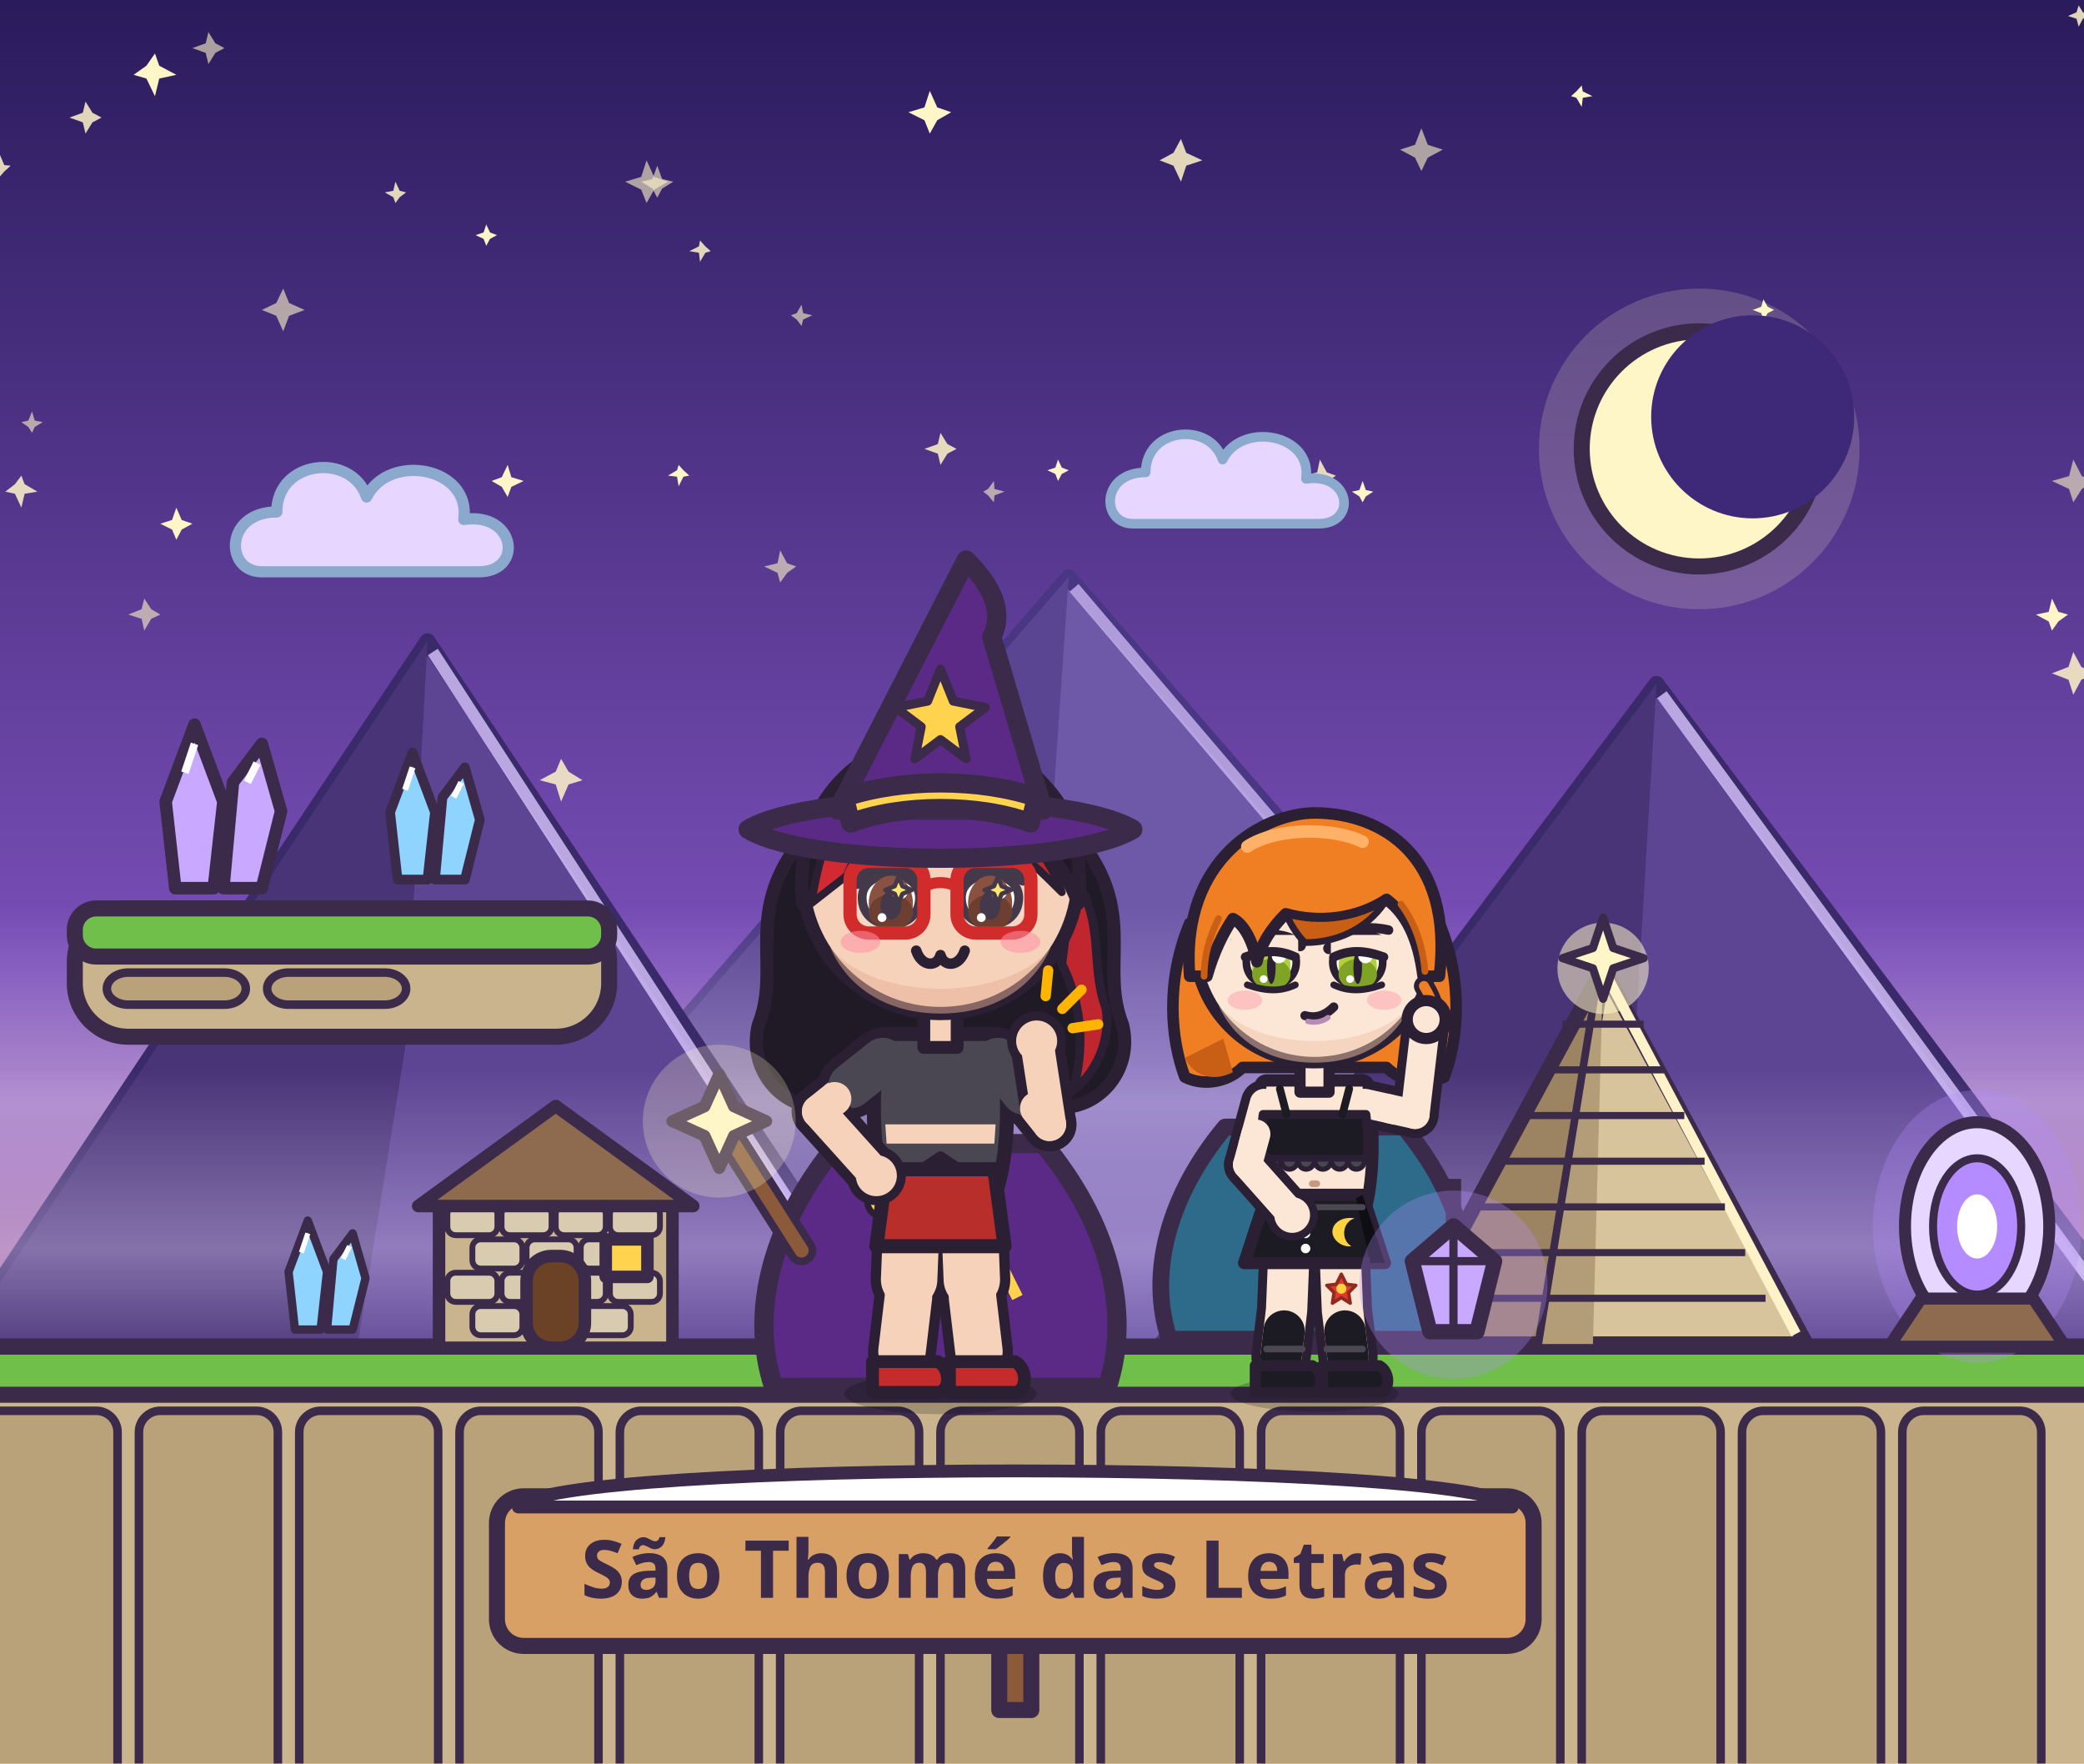
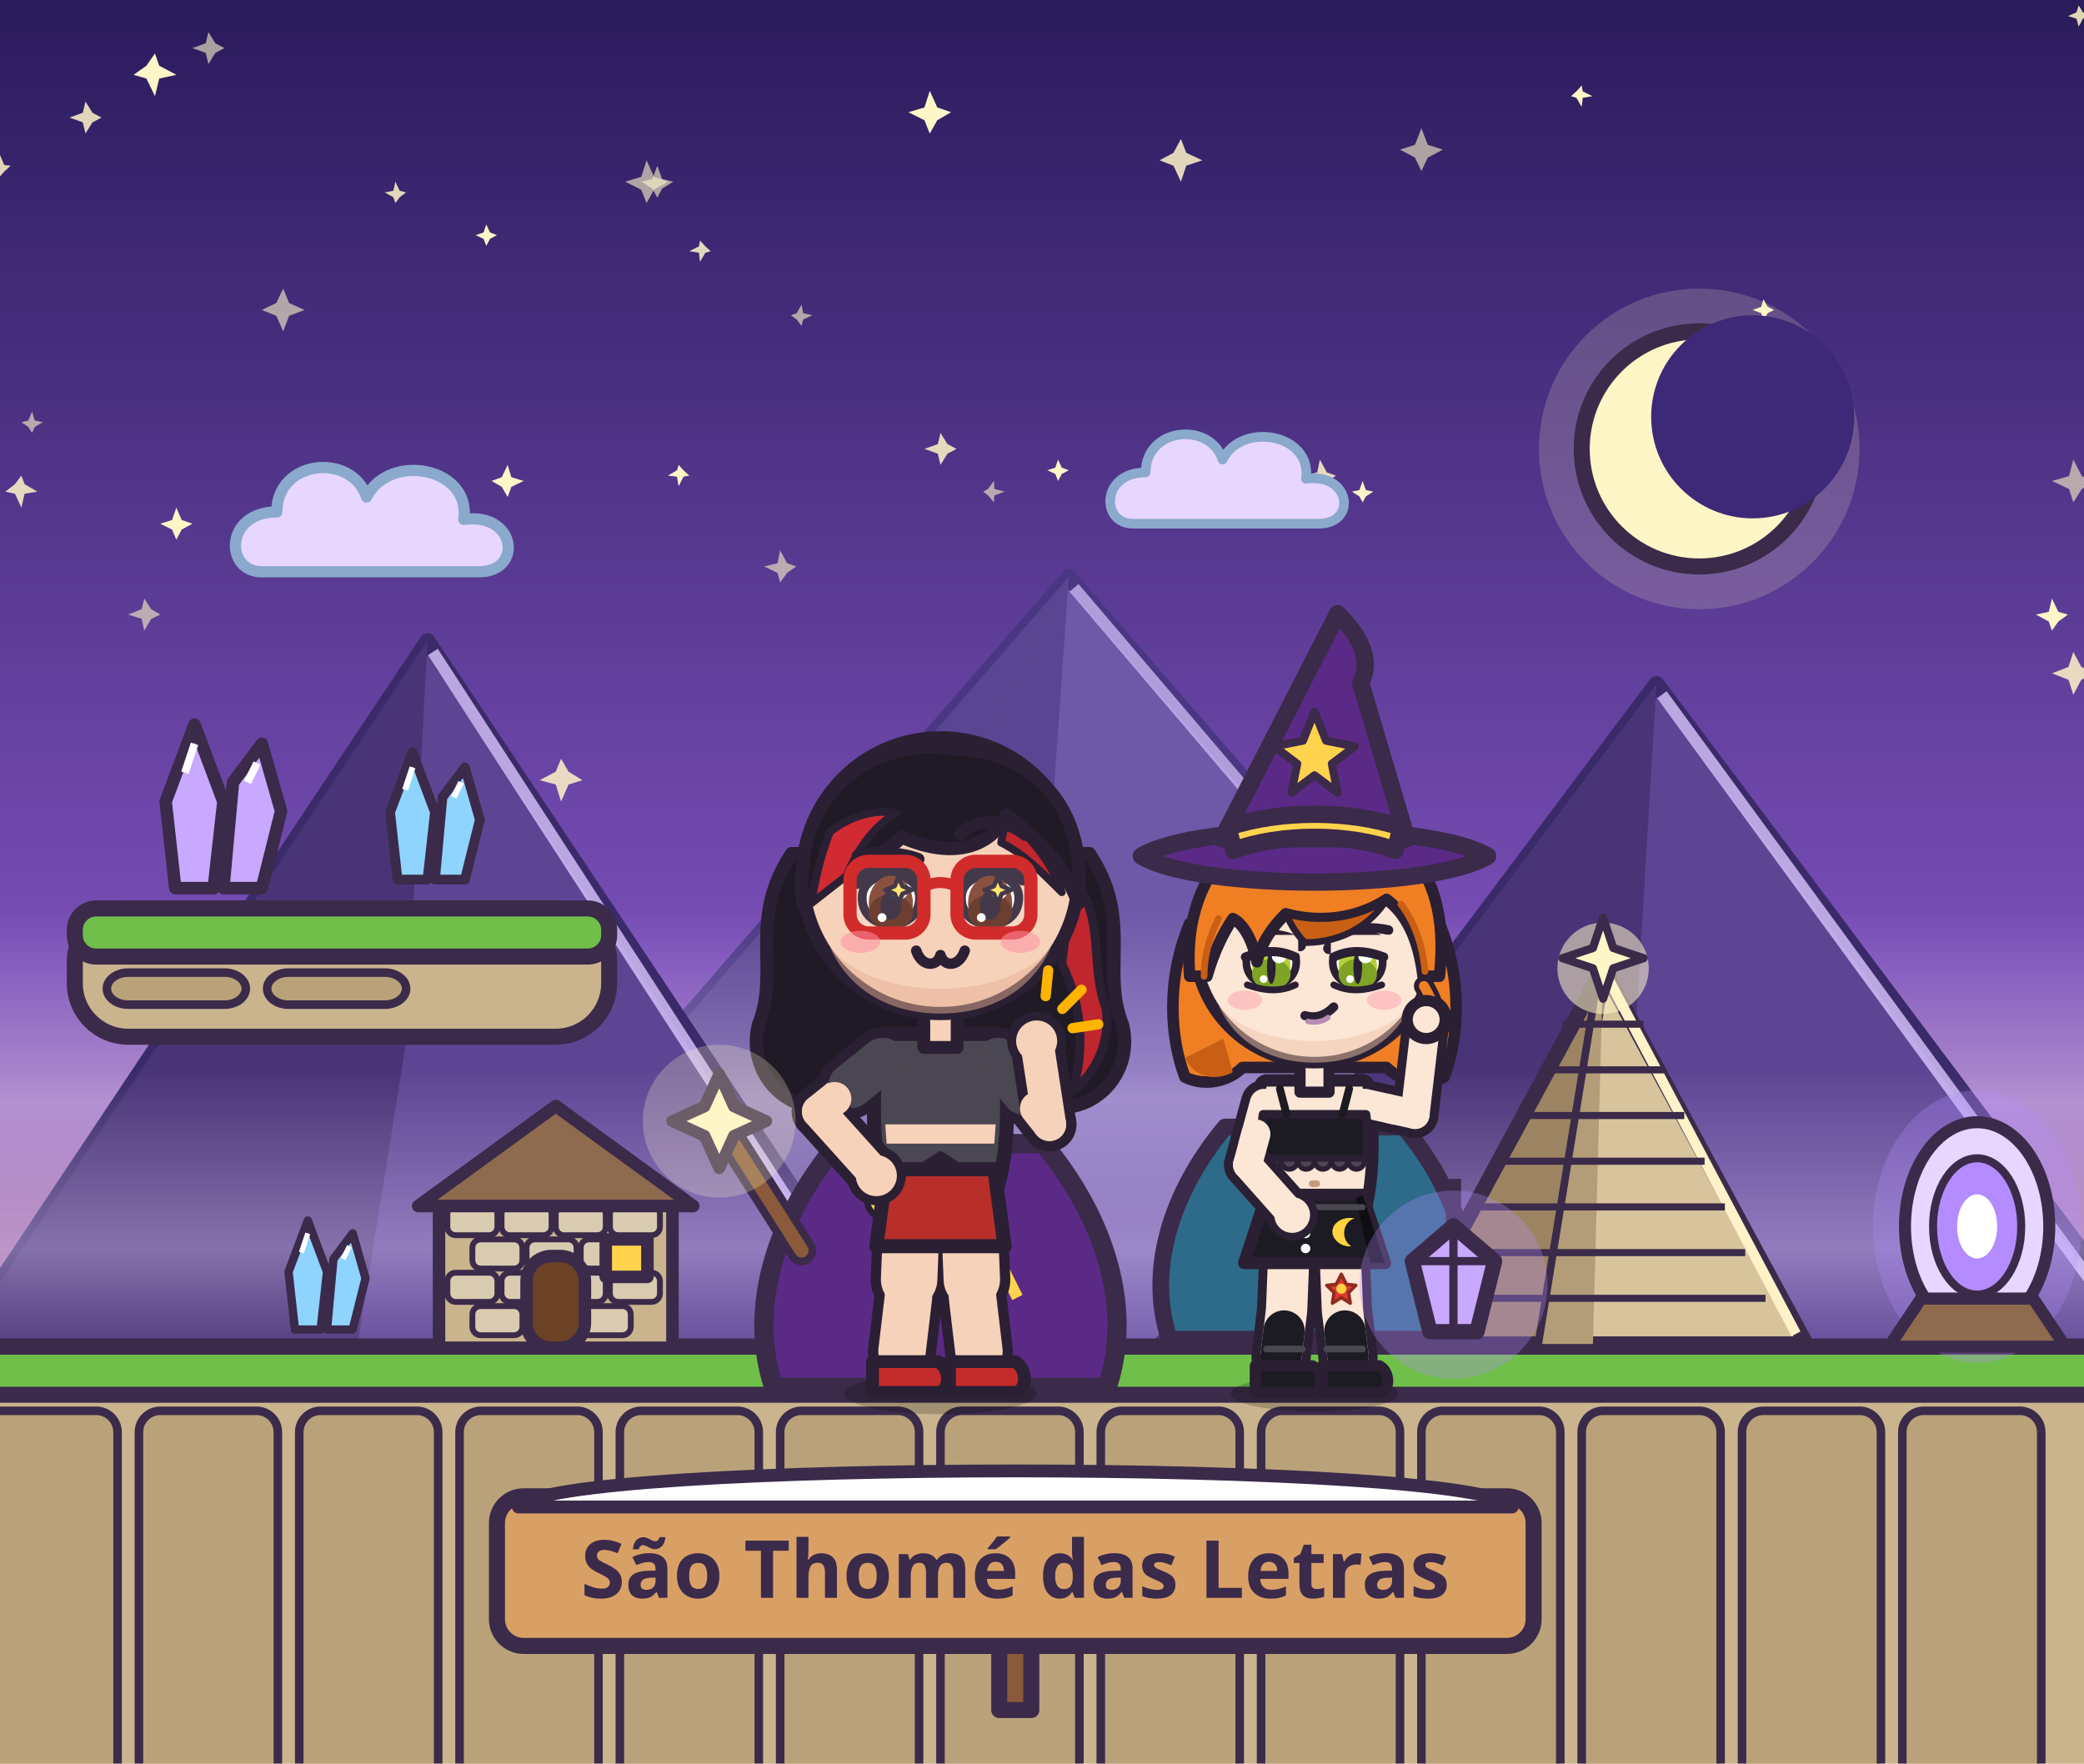
<svg xmlns="http://www.w3.org/2000/svg" viewBox="0 0 390 330" width="100%" height="100%" preserveAspectRatio="xMidYMax slice">
  <defs>
    <linearGradient id="ceust" x1="0" y1="0" x2="0" y2="1">
      <stop offset="0" stop-color="#2A1B5C" />
      <stop offset=".55" stop-color="#7A4FB8" />
      <stop offset="1" stop-color="#F2A98A" />
    </linearGradient>
    <linearGradient id="nevoa" x1="0" y1="0" x2="0" y2="1">
      <stop offset="0" stop-color="#E7D6FF" stop-opacity="0" />
      <stop offset=".6" stop-color="#E7D6FF" stop-opacity=".38" />
      <stop offset="1" stop-color="#E7D6FF" stop-opacity="0" />
    </linearGradient>
  </defs>
  <rect width="390" height="330" fill="url(#ceust)" />
  <path d="M176 81 L177.3 83.1 L179 84 L177.3 84.9 L176 87 L175.5 84.9 L173 84 L175.5 83.1 Z" fill="#FFF6C8" opacity="0.85" />
  <path d="M198 86 L198.7 87.5 L200 88 L198.7 88.7 L198 90 L197.5 88.7 L196 88 L197.5 87.5 Z" fill="#FFF6C8" opacity="1" />
  <path d="M186 90 L186.1 91.5 L188 92 L186.1 92.7 L186 94 L184.9 92.7 L184 92 L184.9 91.5 Z" fill="#FFF6C8" opacity="0.6" />
  <path d="M174 17 L175.4 20.1 L178 21 L175.4 22.5 L174 25 L173.0 22.5 L170 21 L173.0 20.1 Z" fill="#FFF6C8" opacity="1" />
  <path d="M247 86 L248.3 88.4 L250 89 L248.3 90.2 L247 92 L246.5 90.2 L244 89 L246.5 88.4 Z" fill="#FFF6C8" opacity="0.85" />
  <path d="M255 90 L255.6 91.7 L257 92 L255.6 92.9 L255 94 L254.4 92.9 L253 92 L254.4 91.7 Z" fill="#FFF6C8" opacity="1" />
  <path d="M6 77 L6.5 78.7 L8 79 L6.5 79.9 L6 81 L5.3 79.9 L4 79 L5.3 78.7 Z" fill="#FFF6C8" opacity="0.6" />
  <path d="M74 34 L74.8 35.7 L76 36 L74.8 36.9 L74 38 L73.6 36.9 L72 36 L73.6 35.7 Z" fill="#FFF6C8" opacity="0.85" />
  <path d="M127 87 L127.9 88.0 L129 89 L127.9 89.2 L127 91 L126.7 89.2 L125 89 L126.7 88.0 Z" fill="#FFF6C8" opacity="1" />
  <path d="M91 42 L91.7 43.5 L93 44 L91.7 44.7 L91 46 L90.5 44.7 L89 44 L90.5 43.5 Z" fill="#FFF6C8" opacity="1" />
  <path d="M33 95 L34.0 97.3 L36 98 L34.0 99.1 L33 101 L32.2 99.1 L30 98 L32.2 97.3 Z" fill="#FFF6C8" opacity="1" />
  <path d="M388 122 L389.5 124.8 L392 126 L389.5 127.2 L388 130 L387.1 127.2 L384 126 L387.1 124.8 Z" fill="#FFF6C8" opacity="0.85" />
  <path d="M123 31 L123.9 33.5 L126 34 L123.9 35.3 L123 37 L122.1 35.3 L120 34 L122.1 33.5 Z" fill="#FFF6C8" opacity="0.6" />
  <path d="M27 112 L28.3 114.0 L30 115 L28.3 115.8 L27 118 L26.5 115.8 L24 115 L26.5 114.0 Z" fill="#FFF6C8" opacity="0.6" />
  <path d="M330 56 L330.8 57.4 L332 58 L330.8 58.6 L330 60 L329.6 58.6 L328 58 L329.6 57.4 Z" fill="#FFF6C8" opacity="1" />
  <path d="M0 29 L0.8 30.9 L2 31 L0.8 32.1 L0 33 L-0.4 32.1 L-2 31 L-0.4 30.9 Z" fill="#FFF6C8" opacity="0.85" />
  <path d="M146 103 L147.3 105.4 L149 106 L147.3 107.2 L146 109 L145.5 107.2 L143 106 L145.5 105.4 Z" fill="#FFF6C8" opacity="0.6" />
  <path d="M221 26 L222.0 28.6 L225 30 L222.0 31.0 L221 34 L219.6 31.0 L217 30 L219.6 28.6 Z" fill="#FFF6C8" opacity="0.85" />
  <path d="M131 45 L132.0 46.1 L133 47 L132.0 47.3 L131 49 L130.8 47.3 L129 47 L130.8 46.1 Z" fill="#FFF6C8" opacity="0.85" />
  <path d="M296 16 L296.2 17.1 L298 18 L296.2 18.3 L296 20 L295.0 18.3 L294 18 L295.0 17.1 Z" fill="#FFF6C8" opacity="1" />
  <path d="M39 6 L40.3 8.1 L42 9 L40.3 9.9 L39 12 L38.5 9.9 L36 9 L38.5 8.1 Z" fill="#FFF6C8" opacity="0.6" />
  <path d="M266 24 L267.2 27.1 L270 28 L267.2 29.5 L266 32 L264.8 29.5 L262 28 L264.8 27.1 Z" fill="#FFF6C8" opacity="0.6" />
  <path d="M384 112 L385.2 114.5 L387 115 L385.2 116.3 L384 118 L383.4 116.3 L381 115 L383.4 114.5 Z" fill="#FFF6C8" opacity="1" />
  <path d="M150 57 L150.3 58.6 L152 59 L150.3 59.8 L150 61 L149.1 59.8 L148 59 L149.1 58.6 Z" fill="#FFF6C8" opacity="0.6" />
  <path d="M105 142 L106.4 144.4 L109 146 L106.4 146.8 L105 150 L104.0 146.8 L101 146 L104.0 144.4 Z" fill="#FFF6C8" opacity="0.85" />
  <path d="M389 1 L389.8 2.3 L391 3 L389.8 3.5 L389 5 L388.6 3.5 L387 3 L388.6 2.3 Z" fill="#FFF6C8" opacity="0.85" />
  <path d="M388 86 L389.6 89.1 L392 90 L389.6 91.5 L388 94 L387.2 91.5 L384 90 L387.2 89.1 Z" fill="#FFF6C8" opacity="0.6" />
  <path d="M16 19 L17.3 21.1 L19 22 L17.3 22.9 L16 25 L15.5 22.9 L13 22 L15.5 21.1 Z" fill="#FFF6C8" opacity="0.85" />
  <path d="M4 89 L4.6 90.6 L7 92 L4.6 92.4 L4 95 L2.8 92.4 L1 92 L2.8 90.6 Z" fill="#FFF6C8" opacity="0.85" />
  <path d="M29 10 L29.8 12.3 L33 14 L29.8 14.7 L29 18 L27.4 14.7 L25 14 L27.4 12.3 Z" fill="#FFF6C8" opacity="1" />
  <path d="M95 87 L95.7 89.3 L98 90 L95.7 91.1 L95 93 L93.9 91.1 L92 90 L93.9 89.3 Z" fill="#FFF6C8" opacity="1" />
  <path d="M177 141 L177.7 143.0 L180 144 L177.7 144.8 L177 147 L175.9 144.8 L174 144 L175.9 143.0 Z" fill="#FFF6C8" opacity="1" />
  <path d="M53 54 L54.1 56.7 L57 58 L54.1 59.1 L53 62 L51.7 59.1 L49 58 L51.7 56.7 Z" fill="#FFF6C8" opacity="0.6" />
  <path d="M121 30 L122.4 33.1 L125 34 L122.4 35.5 L121 38 L120.0 35.5 L117 34 L120.0 33.1 Z" fill="#FFF6C8" opacity="0.6" />
  <circle cx="318" cy="84" r="30" fill="#FFF6C8" opacity=".18" stroke="none" />
  <circle cx="318" cy="84" r="22" fill="#FFF6C8" stroke="#3b2a4a" stroke-width="3" />
  <circle cx="328" cy="78" r="19" fill="#3E2878" stroke="none" />
  <path d="M70.0 258 L200 108 L330.0 258 Z" fill="#6E58A8" stroke="#4A3784" stroke-width="3" stroke-linejoin="round" />
  <path d="M200 108 L70.0 258 L179.2 258 L194.8 183.0 Z" fill="#5A4592" stroke="none" />
  <path d="M200 108 L70.0 258 L122.0 258 Z" fill="#5A4592" stroke="none" opacity=".6" />
  <path d="M201 110 L327.0 258" fill="none" stroke="#C9B5F0" stroke-width="2.2" opacity=".8" />
  <rect x="0" y="170" width="390" height="60" fill="url(#nevoa)" />
  <path d="M-20.0 270 L80 120 L180.0 270 Z" fill="#5E4594" stroke="#3B2A6A" stroke-width="3" stroke-linejoin="round" />
  <path d="M80 120 L-20.0 270 L64.0 270 L76.0 195.0 Z" fill="#4A3478" stroke="none" />
  <path d="M80 120 L-20.0 270 L20.0 270 Z" fill="#4A3478" stroke="none" opacity=".6" />
  <path d="M81 122 L177.0 270" fill="none" stroke="#D9C6FF" stroke-width="2.2" opacity=".8" />
  <path d="M205.0 268 L310 128 L415.0 268 Z" fill="#5E4594" stroke="#3B2A6A" stroke-width="3" stroke-linejoin="round" />
  <path d="M310 128 L205.0 268 L293.2 268 L305.8 198.0 Z" fill="#4A3478" stroke="none" />
  <path d="M310 128 L205.0 268 L247.0 268 Z" fill="#4A3478" stroke="none" opacity=".6" />
  <path d="M311 130 L412.0 268" fill="none" stroke="#D9C6FF" stroke-width="2.2" opacity=".8" />
  <path transform="translate(70 100) scale(0.7)" d="M-30 10 C-40 10 -40 -6 -26 -6 C-26 -20 -6 -22 -2 -10 C4 -22 26 -18 24 -4 C38 -6 40 10 28 10 Z" fill="#E7D6FF" stroke="#8aa9cc" stroke-width="3" stroke-linejoin="round" />
  <path transform="translate(230 92) scale(0.6)" d="M-30 10 C-40 10 -40 -6 -26 -6 C-26 -20 -6 -22 -2 -10 C4 -22 26 -18 24 -4 C38 -6 40 10 28 10 Z" fill="#E7D6FF" stroke="#8aa9cc" stroke-width="3" stroke-linejoin="round" />
  <rect x="0" y="200" width="390" height="56" fill="url(#nevoa)" />
  <rect x="-10" y="252" width="410" height="90" rx="10" fill="#C9B48E" stroke="#3b2a4a" stroke-width="3" />
  <rect x="-4" y="264" width="26" height="72" rx="4" fill="#B9A27A" stroke="#3b2a4a" stroke-width="1.6" />
  <rect x="26" y="264" width="26" height="72" rx="4" fill="#B9A27A" stroke="#3b2a4a" stroke-width="1.6" />
  <rect x="56" y="264" width="26" height="72" rx="4" fill="#B9A27A" stroke="#3b2a4a" stroke-width="1.6" />
  <rect x="86" y="264" width="26" height="72" rx="4" fill="#B9A27A" stroke="#3b2a4a" stroke-width="1.6" />
  <rect x="116" y="264" width="26" height="72" rx="4" fill="#B9A27A" stroke="#3b2a4a" stroke-width="1.6" />
  <rect x="146" y="264" width="26" height="72" rx="4" fill="#B9A27A" stroke="#3b2a4a" stroke-width="1.6" />
  <rect x="176" y="264" width="26" height="72" rx="4" fill="#B9A27A" stroke="#3b2a4a" stroke-width="1.6" />
  <rect x="206" y="264" width="26" height="72" rx="4" fill="#B9A27A" stroke="#3b2a4a" stroke-width="1.6" />
  <rect x="236" y="264" width="26" height="72" rx="4" fill="#B9A27A" stroke="#3b2a4a" stroke-width="1.6" />
  <rect x="266" y="264" width="26" height="72" rx="4" fill="#B9A27A" stroke="#3b2a4a" stroke-width="1.6" />
  <rect x="296" y="264" width="26" height="72" rx="4" fill="#B9A27A" stroke="#3b2a4a" stroke-width="1.6" />
  <rect x="326" y="264" width="26" height="72" rx="4" fill="#B9A27A" stroke="#3b2a4a" stroke-width="1.6" />
  <rect x="356" y="264" width="26" height="72" rx="4" fill="#B9A27A" stroke="#3b2a4a" stroke-width="1.6" />
  <rect x="-10" y="252" width="410" height="9" rx="4" fill="#6FBF4A" stroke="#3b2a4a" stroke-width="3" />
  <rect x="14" y="170" width="100" height="24" rx="10" fill="#C9B48E" stroke="#3b2a4a" stroke-width="3" />
  <rect x="20" y="182" width="26" height="6" rx="4" fill="#B9A27A" stroke="#3b2a4a" stroke-width="1.6" />
  <rect x="50" y="182" width="26" height="6" rx="4" fill="#B9A27A" stroke="#3b2a4a" stroke-width="1.6" />
  <rect x="14" y="170" width="100" height="9" rx="4" fill="#6FBF4A" stroke="#3b2a4a" stroke-width="3" />
  <g transform="translate(40 150) scale(0.9)" stroke="#3b2a4a" stroke-width="2.6" stroke-linejoin="round">
    <path d="M-8 18 L-10 0 L-4 -16 L2 0 L0 18 Z" fill="#C9A8FF" />
    <path d="M2 18 L4 -4 L10 -12 L14 2 L10 18 Z" fill="#C9A8FF" />
    <path d="M-6 -6 L-4 -12 M7 -4 L9 -8" stroke="#fff" stroke-width="1.6" />
  </g>
  <g transform="translate(80 152) scale(0.7)" stroke="#3b2a4a" stroke-width="2.6" stroke-linejoin="round">
    <path d="M-8 18 L-10 0 L-4 -16 L2 0 L0 18 Z" fill="#8FD3FF" />
    <path d="M2 18 L4 -4 L10 -12 L14 2 L10 18 Z" fill="#8FD3FF" />
    <path d="M-6 -6 L-4 -12 M7 -4 L9 -8" stroke="#fff" stroke-width="1.6" />
  </g>
  <g transform="translate(300 213.5) scale(0.95)" stroke="#3b2a4a" stroke-width="3" stroke-linejoin="round">
    <path d="M-40 40 L0 -34 L40 40 Z" fill="#D8C49C" />
    <path d="M0 -34 L-40 40 L-12 40 Z" fill="#9C8462" />
    <path d="M0 -34 L-12 40 L-2 40 Z" fill="#B39D78" stroke="none" />
    <path d="M1 -32 L38 38" fill="none" stroke="#FFF1C8" stroke-width="2" />
    <path d="M-32 31 L32 31" fill="none" stroke-width="1.4" />
    <path d="M-28 22 L28 22" fill="none" stroke-width="1.4" />
    <path d="M-24 13 L24 13" fill="none" stroke-width="1.4" />
    <path d="M-20 4 L20 4" fill="none" stroke-width="1.4" />
    <path d="M-16 -5 L16 -5" fill="none" stroke-width="1.4" />
    <path d="M-12 -14 L12 -14" fill="none" stroke-width="1.4" />
    <path d="M-8 -23 L8 -23" fill="none" stroke-width="1.4" />
    <circle cx="0" cy="-34" r="9" fill="#FFF6C8" opacity=".55" stroke="none" />
    <path d="M0 -44 L2 -38 L8 -36 L2 -34 L0 -28 L-2 -34 L-8 -36 L-2 -38 Z" fill="#FFF6C8" stroke-width="1.6" />
  </g>
  <g transform="translate(104 221) scale(0.78)" stroke="#3b2a4a" stroke-width="3" stroke-linejoin="round">
    <rect x="-28" y="4" width="56" height="36" fill="#C9B48E" />
    <rect x="-26" y="6" width="12" height="7" rx="2" fill="#D9CBB0" stroke-width="1.4" />
    <rect x="-13" y="6" width="12" height="7" rx="2" fill="#D9CBB0" stroke-width="1.4" />
    <rect x="0" y="6" width="12" height="7" rx="2" fill="#D9CBB0" stroke-width="1.4" />
    <rect x="13" y="6" width="12" height="7" rx="2" fill="#D9CBB0" stroke-width="1.4" />
    <rect x="-20" y="14" width="12" height="7" rx="2" fill="#D9CBB0" stroke-width="1.4" />
    <rect x="-7" y="14" width="12" height="7" rx="2" fill="#D9CBB0" stroke-width="1.4" />
    <rect x="6" y="14" width="12" height="7" rx="2" fill="#D9CBB0" stroke-width="1.4" />
    <rect x="-26" y="22" width="12" height="7" rx="2" fill="#D9CBB0" stroke-width="1.4" />
    <rect x="-13" y="22" width="12" height="7" rx="2" fill="#D9CBB0" stroke-width="1.4" />
    <rect x="0" y="22" width="12" height="7" rx="2" fill="#D9CBB0" stroke-width="1.4" />
    <rect x="13" y="22" width="12" height="7" rx="2" fill="#D9CBB0" stroke-width="1.4" />
    <rect x="-20" y="30" width="12" height="7" rx="2" fill="#D9CBB0" stroke-width="1.4" />
    <rect x="-7" y="30" width="12" height="7" rx="2" fill="#D9CBB0" stroke-width="1.4" />
    <rect x="6" y="30" width="12" height="7" rx="2" fill="#D9CBB0" stroke-width="1.4" />
    <path d="M-33 6 L0 -18 L33 6 Z" fill="#8E6A4E" />
    <path d="M-33 6 L0 -18 L33 6 C20 2 -20 2 -33 6 Z" fill="#fff" stroke-width="2.4" opacity="0" />
    <rect x="-7" y="18" width="14" height="22" rx="6" fill="#6B4226" />
    <rect x="12" y="14" width="10" height="9" fill="#FFD34D" />
  </g>
  <g transform="translate(370 229.5) scale(0.75)" stroke="#3b2a4a" stroke-width="3" stroke-linejoin="round">
    <ellipse cx="0" cy="0" rx="26" ry="34" fill="#B48CFF" opacity=".28" stroke="none" />
    <ellipse cx="0" cy="0" rx="18" ry="26" fill="#E7D6FF" />
    <ellipse cx="0" cy="0" rx="11" ry="17" fill="#B48CFF" stroke-width="2" />
    <ellipse cx="0" cy="0" rx="5" ry="8" fill="#fff" stroke="none" />
    <path d="M-22 30 L-14 18 L14 18 L22 30 Z" fill="#8E6A4E" />
  </g>
  <g transform="translate(176 190) scale(1.2)" stroke="#3b2a4a" stroke-width="3" stroke-linejoin="round">
    <path d="M-16 20 C-26 32 -30 46 -26 58 L26 58 C30 46 26 32 16 20 Z" fill="#5B2A86" />
    <path d="M-6 50 L-4 46 L-2 50 M8 44 L10 40 L12 44" fill="none" stroke="#FFD34D" stroke-width="1.8" />
  </g>
  <g transform="translate(176 190) scale(1.2)" stroke-linejoin="round" stroke-linecap="round">
    <g transform="translate(0 -23.5) rotate(0 0 24) scale(.86)" stroke="#2B1F33" stroke-width="2.4">
      <path d="M-27 -2 C-35 10 -29 19 -33 29 C-35 37 -29 44 -22 44 C-18 41 -15 38 -14 34 L14 34 C15 38 18 41 22 44 C29 44 35 37 33 29 C29 19 35 10 27 -2 Z" fill="#1F1A26" />
      <path d="M24 2 C30 10 27 18 30 26 C31 32 28 38 24 41 C26 34 26 26 22 18 Z" fill="#C0262E" stroke-width="1.6" />
    </g>
    <ellipse cx="0" cy="59" rx="15" ry="3.2" fill="#000" opacity=".2" />
    <path d="M-4.60 34.00 L-5.00 44.00 L-6.00 52.40" fill="none" stroke="#2B1F33" stroke-width="10.6" stroke-linecap="round" stroke-linejoin="round" />
    <path d="M4.60 34.00 L5.00 44.00 L6.00 52.40" fill="none" stroke="#2B1F33" stroke-width="10.6" stroke-linecap="round" stroke-linejoin="round" />
    <path d="M-4.60 34.00 L-4.89 41.20" fill="none" stroke="#2B1F33" stroke-width="12.0" stroke-linecap="round" stroke-linejoin="round" />
    <path d="M4.60 34.00 L4.89 41.20" fill="none" stroke="#2B1F33" stroke-width="12.0" stroke-linecap="round" stroke-linejoin="round" />
    <path d="M-4.60 34.00 L-5.00 44.00 L-6.00 52.40" fill="none" stroke="#F7D2BA" stroke-width="7.4" stroke-linecap="round" stroke-linejoin="round" />
    <path d="M4.60 34.00 L5.00 44.00 L6.00 52.40" fill="none" stroke="#F7D2BA" stroke-width="7.4" stroke-linecap="round" stroke-linejoin="round" />
    <path d="M-4.60 34.00 L-4.89 41.20" fill="none" stroke="#F7D2BA" stroke-width="8.8" stroke-linecap="round" stroke-linejoin="round" />
    <path d="M4.60 34.00 L4.89 41.20" fill="none" stroke="#F7D2BA" stroke-width="8.8" stroke-linecap="round" stroke-linejoin="round" />
    <path d="M-10.6 54 L-0.4 54 C1.6 55 1.6 58.6 -0.4 58.8 L-10.6 58.8 Z" fill="#C42B2B" stroke="#2B1F33" stroke-width="2" />
    <path d="M1.4 54 L11.6 54 C13.6 55 13.6 58.6 11.6 58.8 L1.4 58.8 Z" fill="#C42B2B" stroke="#2B1F33" stroke-width="2" />
    <path d="M-9.00 7.00 L-19.00 15.00" fill="none" stroke="#2B1F33" stroke-width="8.4" stroke-linecap="round" stroke-linejoin="round" />
    <path d="M9.00 7.00 L17.00 17.00" fill="none" stroke="#2B1F33" stroke-width="8.4" stroke-linecap="round" stroke-linejoin="round" />
    <path d="M-9.00 7.00 L-14.00 11.00" fill="none" stroke="#2B1F33" stroke-width="10.2" stroke-linecap="round" stroke-linejoin="round" />
    <path d="M9.00 7.00 L13.00 12.00" fill="none" stroke="#2B1F33" stroke-width="10.2" stroke-linecap="round" stroke-linejoin="round" />
    <path d="M-8.6 4 C-9.6 12 -9.6 20 -8 26 L8 26 C9.6 20 9.6 12 8.6 4 Z" fill="#2B1F33" stroke="#2B1F33" stroke-width="4.4" />
    <path d="M-9.00 7.00 L-19.00 15.00" fill="none" stroke="#F7D2BA" stroke-width="5.2" stroke-linecap="round" stroke-linejoin="round" />
    <path d="M9.00 7.00 L17.00 17.00" fill="none" stroke="#F7D2BA" stroke-width="5.2" stroke-linecap="round" stroke-linejoin="round" />
    <path d="M-8.6 4 C-9.6 12 -9.6 20 -8 26 L8 26 C9.6 20 9.6 12 8.6 4 Z" fill="#4A4752" stroke="none" />
    <path d="M-9.00 7.00 L-14.00 11.00" fill="none" stroke="#4A4752" stroke-width="7" stroke-linecap="round" stroke-linejoin="round" />
    <path d="M9.00 7.00 L13.00 12.00" fill="none" stroke="#4A4752" stroke-width="7" stroke-linecap="round" stroke-linejoin="round" />
    <path d="M-6 26 L0 22 L6 26 L3 29 L0 27 L-3 29 Z" fill="#4A4752" stroke="#2B1F33" stroke-width="1.6" />
    <path d="M-8.6 17 L8.6 17 L8.4 20 L-8.4 20 Z" fill="#F7D2BA" stroke="none" />
    <path d="M-8.6 24 L8.6 24 L8.8 27 L-8.8 27 Z" fill="#6B3F23" stroke="#2B1F33" stroke-width="1.6" />
    <rect x="-2" y="23.4" width="4" height="4" rx=".8" fill="#E7B53A" stroke="#2B1F33" stroke-width="1.2" />
    <g transform="translate(-9 29)">
      <circle r="2.4" fill="#FFD23F" stroke="#2B1F33" stroke-width="1" />
      <circle r="1" fill="#E8862A" />
    </g>
    <path d="M-8.4 24 L8.4 24 L10 36 L-10 36 Z" fill="#B82E2A" stroke="#2B1F33" stroke-width="2.2" />
    <rect x="-2.6" y="-1" width="5.2" height="6" fill="#F7D2BA" stroke="#2B1F33" stroke-width="2" />
    <path d="M-19.00 15.00 L-10.00 25.00" fill="none" stroke="#2B1F33" stroke-width="8.4" stroke-linecap="round" stroke-linejoin="round" />
    <circle cx="-10.00" cy="25.00" r="4.6" fill="#2B1F33" />
    <path d="M-16.50 13.00 L-19.00 15.00" fill="none" stroke="#F7D2BA" stroke-width="5.2" stroke-linecap="round" stroke-linejoin="round" />
    <path d="M-19.00 15.00 L-10.00 25.00" fill="none" stroke="#F7D2BA" stroke-width="5.2" stroke-linecap="round" stroke-linejoin="round" />
    <circle cx="-10.00" cy="25.00" r="3.2" fill="#F7D2BA" />
    <path d="M17.00 17.00 L15.00 4.00" fill="none" stroke="#2B1F33" stroke-width="8.4" stroke-linecap="round" stroke-linejoin="round" />
    <circle cx="15.00" cy="4.00" r="4.6" fill="#2B1F33" />
    <path d="M15.00 14.50 L17.00 17.00" fill="none" stroke="#F7D2BA" stroke-width="5.2" stroke-linecap="round" stroke-linejoin="round" />
    <path d="M17.00 17.00 L15.00 4.00" fill="none" stroke="#F7D2BA" stroke-width="5.2" stroke-linecap="round" stroke-linejoin="round" />
    <circle cx="15.00" cy="4.00" r="3.2" fill="#F7D2BA" />
    <g transform="translate(0 -23.5) rotate(0 0 24) scale(.86)" stroke="#2B1F33" stroke-width="2.4">
      <circle cx="0" cy="2" r="25" fill="#F7D2BA" />
      <path d="M-20 15 C-12 25 12 25 20 15 C17 22 10 27 0 27 C-10 27 -17 22 -20 15 Z" fill="#E3AE93" stroke="none" opacity=".5" />
      <path d="M-25 7 C-27 -16 -9 -23 2 -21 C14 -21 27 -13 25 7 C22 -1 17 -5 12 -9 C9 -3 2 -1 -7 -5 C-11 -1 -18 1 -25 7 Z" fill="#1F1A26" />
      <path d="M-20 -6 C-16 -9 -12 -10 -8 -9.4 C-12 -7 -15 -3 -17 2 C-19.6 4 -21.6 5.6 -23.4 7 C-22.6 2 -21.6 -2 -20 -6 Z" fill="#D12A33" stroke-width="1.4" />
      <path d="M12 -9 C16 -5 20 -1 22 5 C18 1 15 -2 11 -4 Z" fill="#C0262E" stroke-width="1.4" />
      <path d="M-14.2 6 C-14.2 0.5 -3.8 0.5 -3.8 6 C-3.8 12.5 -14.2 12.5 -14.2 6 Z" fill="#fff" stroke-width="1.6" />
      <ellipse cx="-9" cy="7" rx="4" ry="5" fill="#7A3A26" stroke="none" />
      <ellipse cx="-9" cy="8.6" rx="4" ry="3.2" fill="#5A2516" stroke="none" />
      <ellipse cx="-9" cy="7.4" rx="1.9" ry="2.6" fill="#2B1F33" stroke="none" />
      <circle cx="-7.4" cy="4.8" r="1.5" fill="#fff" stroke="none" />
      <circle cx="-10.6" cy="9.6" r=".8" fill="#fff" stroke="none" />
      <path d="M-15 3.2 C-12 -.2 -6 -.2 -3 2.6" fill="none" stroke-width="2.4" />
      <path d="M-14.6 2.8 L-16.6 1.4" fill="none" stroke-width="1.6" />
      <path d="M3.8 6 C3.8 0.5 14.2 0.5 14.2 6 C14.2 12.5 3.8 12.5 3.8 6 Z" fill="#fff" stroke-width="1.6" />
      <ellipse cx="9" cy="7" rx="4" ry="5" fill="#7A3A26" stroke="none" />
      <ellipse cx="9" cy="8.6" rx="4" ry="3.2" fill="#5A2516" stroke="none" />
      <ellipse cx="9" cy="7.4" rx="1.9" ry="2.6" fill="#2B1F33" stroke="none" />
      <circle cx="10.6" cy="4.8" r="1.5" fill="#fff" stroke="none" />
      <circle cx="7.4" cy="9.6" r=".8" fill="#fff" stroke="none" />
      <path d="M3 3.2 C6 -.2 12 -.2 15 2.6" fill="none" stroke-width="2.4" />
      <path d="M14.6 2.8 L16.6 1.4" fill="none" stroke-width="1.6" />
      <path d="M-15 -1.6 C-12 -2.4 -7 -2.2 -4 -1" fill="none" stroke-width="2.2" />
      <path d="M3.6 -5.6 C7 -8.6 12 -8.2 15.4 -5.4" fill="none" stroke-width="2.2" />
      <path d="M-7.6 2.2 L-6.9 3.9 L-5.2 4.6 L-6.9 5.3 L-7.6 7.0 L-8.3 5.3 L-10.0 4.6 L-8.3 3.9 Z" fill="#FFE45A" stroke="#2B1F33" stroke-width=".8" />
      <path d="M10.4 2.2 L11.1 3.9 L12.8 4.6 L11.1 5.3 L10.4 7.0 L9.7 5.3 L8.0 4.6 L9.7 3.9 Z" fill="#FFE45A" stroke="#2B1F33" stroke-width=".8" />
      <path d="M-4.4 15.6 C-3.4 18.6 -.6 18.6 0 16.4 C.6 18.6 3.4 18.6 4.4 15.6" fill="none" stroke-width="1.9" />
      <rect x="-16.4" y="-.6" width="13.4" height="13" rx="3.4" fill="#fff" fill-opacity=".12" stroke="#D12B2B" stroke-width="2.4" />
      <rect x="3" y="-.6" width="13.4" height="13" rx="3.4" fill="#fff" fill-opacity=".12" stroke="#D12B2B" stroke-width="2.4" />
      <path d="M-3 4 C-1 3 1 3 3 4" fill="none" stroke="#D12B2B" stroke-width="2" />
      <ellipse cx="-14.5" cy="14" rx="3.6" ry="2" fill="#FF8FA3" opacity=".55" stroke="none" />
      <ellipse cx="14.5" cy="14" rx="3.6" ry="2" fill="#FF8FA3" opacity=".55" stroke="none" />
    </g>
    <path d="M19 -1 L22 -4 M20.6 2 L24.6 1.4 M16.4 -3 L16.8 -7" fill="none" stroke="#FFB400" stroke-width="1.6" />
  </g>
-   <g transform="translate(176 167.2) scale(1.2)" stroke="#3b2a4a" stroke-width="3" stroke-linejoin="round">
-     <path d="M-30 -10 C-20 -16 20 -16 30 -10 C20 -4 -20 -4 -30 -10 Z" fill="#5B2A86" />
-     <path d="M-16 -13 L4 -52 C8 -48 10 -44 8 -40 L16 -13 Z" fill="#5B2A86" />
-     <path d="M-15 -15 C-6 -18 6 -18 15 -15 L14 -11 C6 -14 -6 -14 -14 -11 Z" fill="#FFD34D" />
-     <path d="M-2 -30 L0 -35 L2 -30 L7 -29 L3 -26 L4 -21 L0 -24 L-4 -21 L-3 -26 L-7 -29 Z" fill="#FFD34D" stroke-width="1.4" />
-   </g>
  <g transform="translate(150 234) scale(-1.1 1.1)" stroke="#3b2a4a" stroke-width="3" stroke-linecap="round" stroke-linejoin="round">
    <path d="M0 0 L14 -22" stroke-width="5" />
    <path d="M0 0 L14 -22" stroke="#8a5a3a" stroke-width="2.4" />
    <path d="M14 -30 L16.5 -24.5 L22 -22 L16.5 -19.5 L14 -14 L11.5 -19.5 L6 -22 L11.5 -24.5 Z" fill="#FFF6C8" stroke-width="2" />
    <circle cx="14" cy="-22" r="13" fill="#FFF6C8" opacity=".25" stroke="none" />
  </g>
  <g transform="translate(246 190) scale(1.044944)" stroke="#3b2a4a" stroke-width="3" stroke-linejoin="round">
    <path d="M-16 20 C-26 32 -30 46 -26 58 L26 58 C30 46 26 32 16 20 Z" fill="#2E6B8A" />
    <path d="M-6 50 L-4 46 L-2 50 M8 44 L10 40 L12 44" fill="none" stroke="#FFD34D" stroke-width="1.8" />
  </g>
  <g transform="translate(246 199.1483) scale(1.044944)" stroke-linejoin="round" stroke-linecap="round">
    <g transform="translate(0 -23.5) rotate(0 0 24) scale(.86)" stroke="#2B1F33" stroke-width="2.4">
      <path d="M-26 -2 C-31 10 -30 22 -27 30 C-23 32 -18 31 -15 28 L15 28 C18 31 23 32 27 30 C30 22 31 10 26 -2 Z" fill="#F07F24" />
      <path d="M-27 26 C-25 30 -21 31 -17 29 L-19 22 Z M27 26 C25 30 21 31 17 29 L19 22 Z" fill="#C95F14" stroke="none" />
    </g>
    <ellipse cx="0" cy="59" rx="15" ry="3.2" fill="#000" opacity=".2" />
    <path d="M-4.60 34.00 L-5.00 44.00 L-6.00 52.40" fill="none" stroke="#2B1F33" stroke-width="10.6" stroke-linecap="round" stroke-linejoin="round" />
    <path d="M4.60 34.00 L5.00 44.00 L6.00 52.40" fill="none" stroke="#2B1F33" stroke-width="10.6" stroke-linecap="round" stroke-linejoin="round" />
    <path d="M-4.60 34.00 L-5.00 44.00 L-6.00 52.40" fill="none" stroke="#FCE6D6" stroke-width="7.4" stroke-linecap="round" stroke-linejoin="round" />
    <path d="M4.60 34.00 L5.00 44.00 L6.00 52.40" fill="none" stroke="#FCE6D6" stroke-width="7.4" stroke-linecap="round" stroke-linejoin="round" />
    <path d="M-5.45 47.78 L-6.00 52.40" fill="none" stroke="#1C1A22" stroke-width="7.4" stroke-linecap="round" stroke-linejoin="round" />
    <path d="M5.45 47.78 L6.00 52.40" fill="none" stroke="#1C1A22" stroke-width="7.4" stroke-linecap="round" stroke-linejoin="round" />
    <path d="M-10.6 54 L-0.4 54 C1.6 55 1.6 58.6 -0.4 58.8 L-10.6 58.8 Z" fill="#1C1A22" stroke="#2B1F33" stroke-width="2" />
    <path d="M1.4 54 L11.6 54 C13.6 55 13.6 58.6 11.6 58.8 L1.4 58.8 Z" fill="#1C1A22" stroke="#2B1F33" stroke-width="2" />
    <path d="M-8.6 51.0 L-2.2 51.0" fill="none" stroke="#4A4752" stroke-width="1.2" />
    <path d="M2.2 51.0 L8.6 51.0" fill="none" stroke="#4A4752" stroke-width="1.2" />
    <g transform="translate(4.8 40.2)">
      <path d="M0 -2.6 L.9 -.8 L2.6 -.6 L1.3 .7 L1.6 2.6 L0 1.6 L-1.6 2.6 L-1.3 .7 L-2.6 -.6 L-.9 -.8 Z" fill="#E03A2E" stroke="#8E2A1E" stroke-width=".6" />
      <circle r=".9" fill="#FFD23F" stroke="none" />
    </g>
    <path d="M-9.00 7.00 L-12.00 18.00" fill="none" stroke="#2B1F33" stroke-width="8.4" stroke-linecap="round" stroke-linejoin="round" />
    <path d="M9.00 7.00 L18.00 9.00" fill="none" stroke="#2B1F33" stroke-width="8.4" stroke-linecap="round" stroke-linejoin="round" />
    <path d="M-8.6 4 C-9.6 12 -9.6 20 -8 26 L8 26 C9.6 20 9.6 12 8.6 4 Z" fill="#2B1F33" stroke="#2B1F33" stroke-width="4.4" />
    <path d="M-9.00 7.00 L-12.00 18.00" fill="none" stroke="#FCE6D6" stroke-width="5.2" stroke-linecap="round" stroke-linejoin="round" />
    <path d="M9.00 7.00 L18.00 9.00" fill="none" stroke="#FCE6D6" stroke-width="5.2" stroke-linecap="round" stroke-linejoin="round" />
    <path d="M-8.6 4 C-9.6 12 -9.6 20 -8 26 L8 26 C9.6 20 9.6 12 8.6 4 Z" fill="#FCE6D6" stroke="none" />
    <path d="M-9.2 9 C-9.6 12 -9.6 15 -9.3 17 L9.3 17 C9.6 15 9.6 12 9.2 9 Z" fill="#1C1A22" stroke="#2B1F33" stroke-width="1.6" />
    <path d="M-5 9 L-6.2 4.4 M5 9 L6.2 4.4" fill="none" stroke="#1C1A22" stroke-width="1.4" />
    <path d="M-9 17 C-9 19.4 -6 19.4 -6 17 Z" fill="#4A4752" stroke="#2B1F33" stroke-width=".9" />
    <path d="M-6 17 C-6 19.4 -3 19.4 -3 17 Z" fill="#4A4752" stroke="#2B1F33" stroke-width=".9" />
    <path d="M-3 17 C-3 19.4 0 19.4 0 17 Z" fill="#4A4752" stroke="#2B1F33" stroke-width=".9" />
    <path d="M0 17 C0 19.4 3 19.4 3 17 Z" fill="#4A4752" stroke="#2B1F33" stroke-width=".9" />
    <path d="M3 17 C3 19.4 6 19.4 6 17 Z" fill="#4A4752" stroke="#2B1F33" stroke-width=".9" />
    <path d="M6 17 C6 19.4 9 19.4 9 17 Z" fill="#4A4752" stroke="#2B1F33" stroke-width=".9" />
    <path d="M-.4 21.4 L.4 21.4" fill="none" stroke="#C69A80" stroke-width="1.2" />
    <path d="M-8.6 23.4 L8.6 23.4 L12.6 35.6 L-12.6 35.6 Z" fill="#1C1A22" stroke="#2B1F33" stroke-width="2.2" />
    <path d="M7.4 24 L8.6 23.4 L12.6 35.6 L10 35.6 Z" fill="#0F0E14" stroke="none" />
    <path d="M-8.6 25.6 L8.6 25.6" fill="none" stroke="#4A4752" stroke-width="1.1" />
    <circle cx="-1.6" cy="27.6" r=".85" fill="#fff" stroke="none" />
    <circle cx="-1.6" cy="30.3" r=".85" fill="#fff" stroke="none" />
    <circle cx="-1.6" cy="33.0" r=".85" fill="#fff" stroke="none" />
    <path d="M7.2 27.6 C5 28.2 4.6 31.4 6.6 32.6 C4.8 32.8 3.2 31.4 3.2 30 C3.2 28.4 5 27.2 7.2 27.6 Z" fill="#FFD23F" stroke="none" />
    <rect x="-2.6" y="-1" width="5.2" height="6" fill="#FCE6D6" stroke="#2B1F33" stroke-width="2" />
    <path d="M-12.00 18.00 L-4.00 27.00" fill="none" stroke="#2B1F33" stroke-width="8.4" stroke-linecap="round" stroke-linejoin="round" />
    <circle cx="-4.00" cy="27.00" r="4.6" fill="#2B1F33" />
    <path d="M-10.50 12.50 L-12.00 18.00" fill="none" stroke="#FCE6D6" stroke-width="5.2" stroke-linecap="round" stroke-linejoin="round" />
    <path d="M-12.00 18.00 L-4.00 27.00" fill="none" stroke="#FCE6D6" stroke-width="5.2" stroke-linecap="round" stroke-linejoin="round" />
    <circle cx="-4.00" cy="27.00" r="3.2" fill="#FCE6D6" />
    <path d="M18.00 9.00 L20.00 -8.00" fill="none" stroke="#2B1F33" stroke-width="8.4" stroke-linecap="round" stroke-linejoin="round" />
    <circle cx="20.00" cy="-8.00" r="4.6" fill="#2B1F33" />
    <path d="M13.50 8.00 L18.00 9.00" fill="none" stroke="#FCE6D6" stroke-width="5.2" stroke-linecap="round" stroke-linejoin="round" />
    <path d="M18.00 9.00 L20.00 -8.00" fill="none" stroke="#FCE6D6" stroke-width="5.2" stroke-linecap="round" stroke-linejoin="round" />
    <circle cx="20.00" cy="-8.00" r="3.2" fill="#FCE6D6" />
    <g transform="translate(0 -23.5) rotate(0 0 24) scale(.86)" stroke="#2B1F33" stroke-width="2.4">
      <circle cx="0" cy="2" r="25" fill="#FCE6D6" />
      <path d="M-20 15 C-12 25 12 25 20 15 C17 22 10 27 0 27 C-10 27 -17 22 -20 15 Z" fill="#EEC3A8" stroke="none" opacity=".5" />
      <path d="M-14.2 6 C-14.2 0.5 -3.8 0.5 -3.8 6 C-3.8 12.5 -14.2 12.5 -14.2 6 Z" fill="#fff" stroke-width="1.6" />
      <ellipse cx="-9" cy="7" rx="4" ry="5" fill="#B5CF3A" stroke="none" />
      <ellipse cx="-9" cy="8.6" rx="4" ry="3.2" fill="#7FA324" stroke="none" />
      <ellipse cx="-9" cy="7.2" rx="0.9" ry="3.4" fill="#2B1F33" stroke="none" />
      <circle cx="-7.4" cy="4.8" r="1.5" fill="#fff" stroke="none" />
      <circle cx="-10.6" cy="9.6" r=".8" fill="#fff" stroke="none" />
      <path d="M-15 3.2 C-12 -.2 -6 -.2 -3 2.6" fill="none" stroke-width="2.4" />
      <path d="M-14.6 2.8 L-16.6 1.4" fill="none" stroke-width="1.6" />
      <path d="M3.8 6 C3.8 0.5 14.2 0.5 14.2 6 C14.2 12.5 3.8 12.5 3.8 6 Z" fill="#fff" stroke-width="1.6" />
      <ellipse cx="9" cy="7" rx="4" ry="5" fill="#B5CF3A" stroke="none" />
      <ellipse cx="9" cy="8.6" rx="4" ry="3.2" fill="#7FA324" stroke="none" />
      <ellipse cx="9" cy="7.2" rx="0.9" ry="3.4" fill="#2B1F33" stroke="none" />
      <circle cx="10.6" cy="4.8" r="1.5" fill="#fff" stroke="none" />
      <circle cx="7.4" cy="9.6" r=".8" fill="#fff" stroke="none" />
      <path d="M3 3.2 C6 -.2 12 -.2 15 2.6" fill="none" stroke-width="2.4" />
      <path d="M14.6 2.8 L16.6 1.4" fill="none" stroke-width="1.6" />
      <path d="M-15.4 -3.6 C-11 -6 -7 -5.4 -3.8 -3" fill="none" stroke-width="2" />
      <path d="M3.8 .2 C8 -1.2 12 -1.4 15.4 -.6" fill="none" stroke-width="2" />
      <path d="M-17.4 .4 L-3.4 .4 L-3.4 5.6 C-7 4.2 -10 4.2 -15 5.6 L-17.4 5.6 Z M3.4 .4 L17.4 .4 L17.4 5.6 L15 5.6 C10 4.2 7 4.2 3.4 5.6 Z" fill="#FCE6D6" stroke="none" />
      <path d="M-14.4 5.0 C-10 3.4 -7 3.6 -4 5.0 M4 5.0 C7 3.6 10 3.4 14.4 5.0" fill="none" stroke-width="1.9" />
      <path d="M-14 10.8 C-10 12.2 -7 12.2 -4 10.8 M4 10.8 C7 12.2 10 12.2 14 10.8" fill="none" stroke-width="1.4" />
      <path d="M-2 17.2 C0 17.8 2 17.4 4 15.4" fill="none" stroke-width="1.9" />
      <path d="M-1.4 18.4 C.2 18.8 1.8 18.4 2.8 17.6" fill="none" stroke="#B98BB4" stroke-width="1.1" />
      <path d="M-26 9 C-28 -16 -10 -25 0 -25 C14 -25 29 -16 26 9 L22.6 9 C21.6 1 19 -4 15 -7 C9 -3 1 -2 -6 -4 C-9 -1 -11 2 -12 6 C-13 1 -15 -2 -17 -3 C-19 0 -21 4 -22.4 9 Z" fill="#F07F24" />
      <path d="M-6 -4 C1 -2 9 -3 15 -7 C12 -2 6 2 -2 2 C-4 0 -5 -2 -6 -4 Z" fill="#C95F14" stroke-width="1.4" />
      <path d="M-14 -18 C-8 -22 4 -22 10 -19" fill="none" stroke="#FFB168" stroke-width="2.6" />
      <path d="M18 -6 C21 -2 22.6 3 23 8 M-20 -3 C-22 1 -23 5 -23 9" fill="none" stroke="#C95F14" stroke-width="1.4" />
      <ellipse cx="-14.5" cy="14" rx="3.6" ry="2" fill="#FF8FA3" opacity=".4" stroke="none" />
      <ellipse cx="14.5" cy="14" rx="3.6" ry="2" fill="#FF8FA3" opacity=".4" stroke="none" />
    </g>
    <path d="M19.6 -14 C21.4 -11 22 -8.6 21 -6" fill="none" stroke="#2B1F33" stroke-width="3.6" />
    <path d="M19.6 -14 C21.4 -11 22 -8.6 21 -6" fill="none" stroke="#F07F24" stroke-width="1.8" />
    <circle cx="20" cy="-8" r="3.4" fill="#FCE6D6" stroke="#2B1F33" stroke-width="2" />
  </g>
+   <g transform="translate(246 171) scale(1.08)" stroke="#3b2a4a" stroke-width="3" stroke-linejoin="round">
+     <path d="M-30 -10 C-20 -16 20 -16 30 -10 C20 -4 -20 -4 -30 -10 Z" fill="#5B2A86" />
+     <path d="M-16 -13 L4 -52 C8 -48 10 -44 8 -40 L16 -13 Z" fill="#5B2A86" />
+     <path d="M-15 -15 C-6 -18 6 -18 15 -15 L14 -11 C6 -14 -6 -14 -14 -11 Z" fill="#FFD34D" />
+     <path d="M-2 -30 L0 -35 L2 -30 L7 -29 L3 -26 L4 -21 L0 -24 L-4 -21 L-3 -26 L-7 -29 Z" fill="#FFD34D" stroke-width="1.4" />
+   </g>
  <g transform="translate(272 236) scale(1.1)" stroke="#3b2a4a" stroke-width="2.6" stroke-linejoin="round">
    <path d="M0 -14 L0 -6" fill="none" />
    <circle cx="0" cy="4" r="16" fill="#B48CFF" opacity=".3" stroke="none" />
    <path d="M0 -6 L7 0 L4 12 L-4 12 L-7 0 Z" fill="#C9A8FF" />
    <path d="M0 -6 L0 12 M-7 0 L7 0" fill="none" stroke-width="1.4" />
  </g>
  <g transform="translate(60 238) scale(0.6)" stroke="#3b2a4a" stroke-width="2.6" stroke-linejoin="round">
    <path d="M-8 18 L-10 0 L-4 -16 L2 0 L0 18 Z" fill="#8FD3FF" />
    <path d="M2 18 L4 -4 L10 -12 L14 2 L10 18 Z" fill="#8FD3FF" />
    <path d="M-6 -6 L-4 -12 M7 -4 L9 -8" stroke="#fff" stroke-width="1.6" />
  </g>
  <g stroke="#3b2a4a" stroke-width="3" stroke-linejoin="round">
    <rect x="187" y="304" width="6" height="16" fill="#8a5a3a" />
    <rect x="93.0" y="280" width="194.0" height="28" rx="5" fill="#d9a066" />
    <path d="M97.0 282 C103.0 273 277.0 273 283.0 282 Z" fill="#fff" stroke-width="2.4" />
  </g>
  <text x="190" y="299" text-anchor="middle" font-family="Trebuchet MS,Verdana,sans-serif" font-weight="800" font-size="15" fill="#3b2a4a">São Thomé das Letras</text>
</svg>
